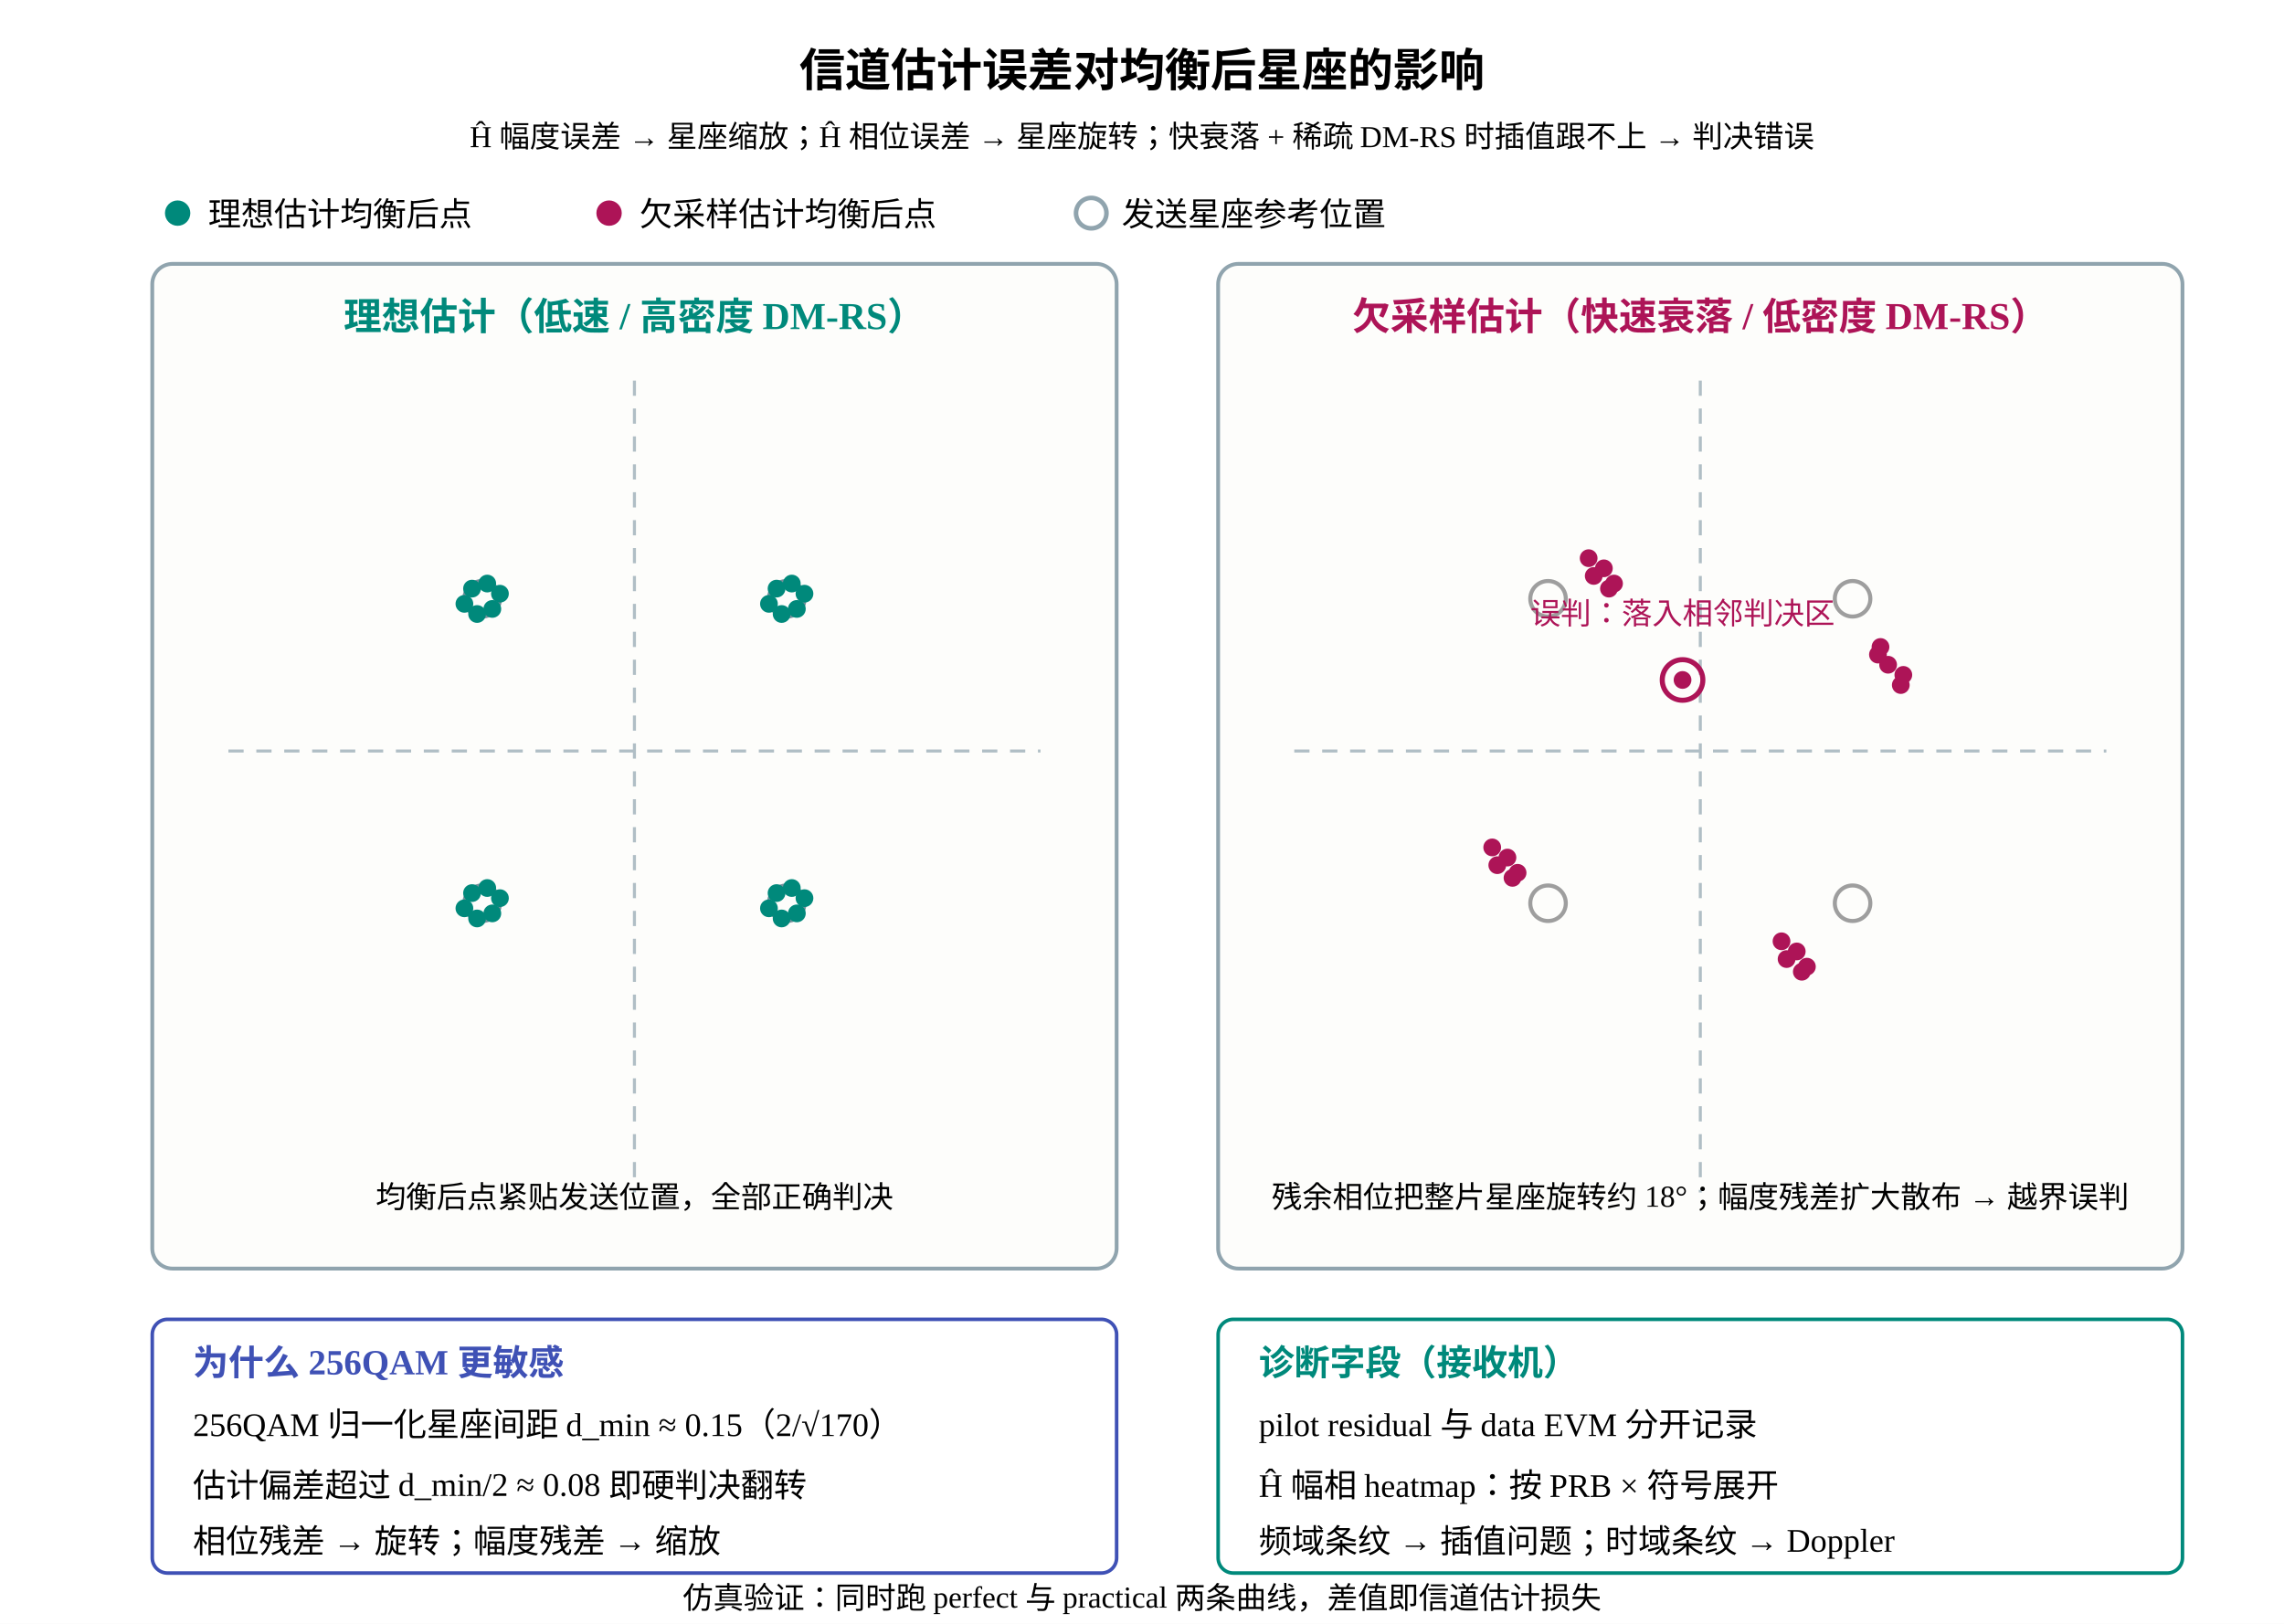
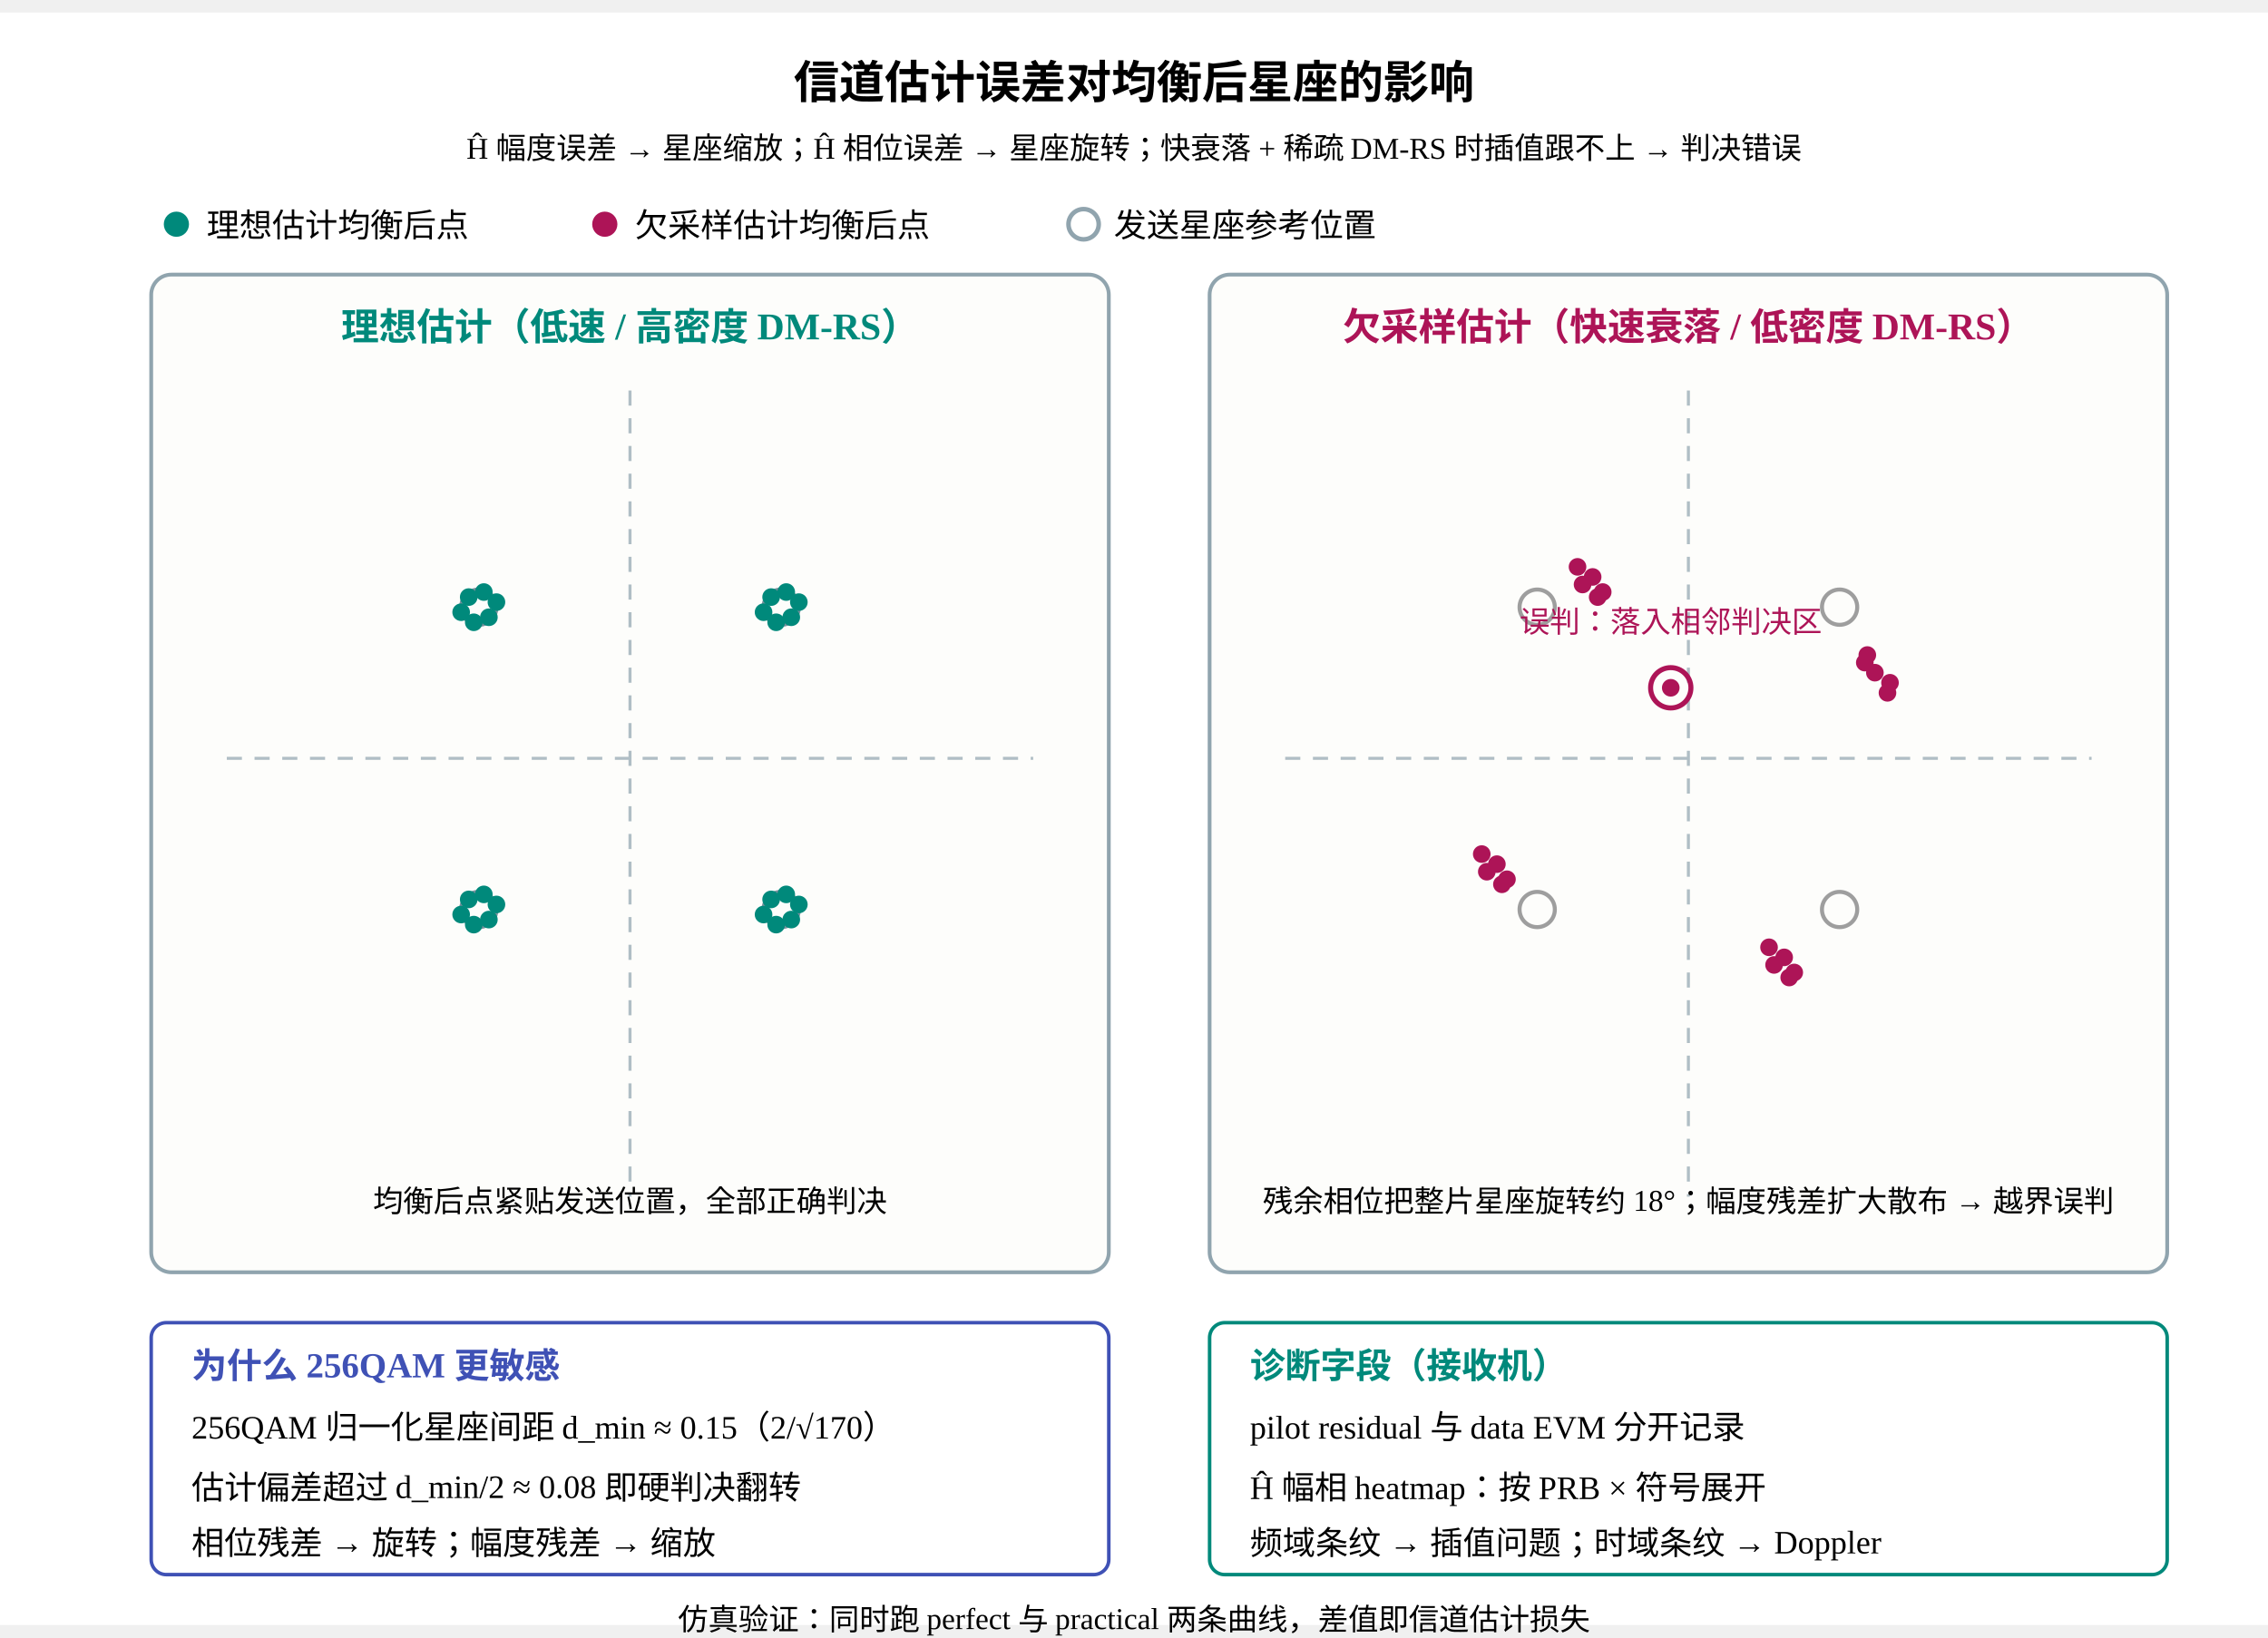
- <svg xmlns="http://www.w3.org/2000/svg" width="900" height="640" viewBox="0 0 900 640" role="img">
+ <svg xmlns="http://www.w3.org/2000/svg" width="900" height="650" viewBox="0 0 900 640" role="img">
  <rect width="900" height="640" fill="#ffffff" />
  <style>
.title { font-family: "Noto Sans CJK SC", "Droid Sans Fallback", sans-serif; font-size: 18px; font-weight: bold; fill: #111; }
.label { font-family: "Noto Sans CJK SC", "Droid Sans Fallback", sans-serif; font-size: 13px; fill: #222; }
.small { font-family: "Noto Sans CJK SC", "Droid Sans Fallback", sans-serif; font-size: 12px; fill: #555; }
.mono { font-family: monospace; font-size: 13px; fill: #333; }
</style>
  <defs>
    <marker id="arr" viewBox="0 0 10 10" refX="9" refY="5" markerWidth="7" markerHeight="7" orient="auto-start-reverse">
      <path d="M 0 0 L 10 5 L 0 10 z" fill="#37474F" />
    </marker>
  </defs>
  <text x="450" y="34" font-size="18" text-anchor="middle" class="free" font-weight="bold">信道估计误差对均衡后星座的影响</text>
  <text x="450" y="58" font-size="12" text-anchor="middle" class="free">Ĥ 幅度误差 → 星座缩放；Ĥ 相位误差 → 星座旋转；快衰落 + 稀疏 DM-RS 时插值跟不上 → 判决错误</text>
  <circle cx="70" cy="84" r="5" fill="#00897B" />
  <text x="82" y="89" font-size="13" text-anchor="start" class="free">理想估计均衡后点</text>
  <circle cx="240" cy="84" r="5" fill="#AD1457" />
  <text x="252" y="89" font-size="13" text-anchor="start" class="free">欠采样估计均衡后点</text>
  <circle cx="430" cy="84" r="6" fill="none" stroke="#90A4AE" stroke-width="1.8" />
  <text x="442" y="89" font-size="13" text-anchor="start" class="free">发送星座参考位置</text>
  <rect x="60" y="104" width="380" height="396" rx="8" fill="#FDFDFB" stroke="#90A4AE" stroke-width="1.5" />
  <text x="250" y="130" font-size="15" text-anchor="middle" class="free" font-weight="bold" fill="#00897B">理想估计（低速 / 高密度 DM-RS）</text>
  <line x1="250" y1="150" x2="250" y2="470" stroke="#B0BEC5" stroke-width="1.2" stroke-dasharray="6,5" />
  <line x1="90" y1="296" x2="410" y2="296" stroke="#B0BEC5" stroke-width="1.2" stroke-dasharray="6,5" />
  <circle cx="190" cy="236" r="7" fill="none" stroke="#78909C" stroke-width="1.6" />
  <circle cx="310" cy="236" r="7" fill="none" stroke="#78909C" stroke-width="1.6" />
  <circle cx="190" cy="356" r="7" fill="none" stroke="#78909C" stroke-width="1.6" />
  <circle cx="310" cy="356" r="7" fill="none" stroke="#78909C" stroke-width="1.6" />
  <circle cx="186" cy="232" r="3.5" fill="#00897B" />
  <circle cx="194" cy="240" r="3.5" fill="#00897B" />
  <circle cx="188" cy="242" r="3.5" fill="#00897B" />
  <circle cx="192" cy="230" r="3.5" fill="#00897B" />
  <circle cx="183" cy="238" r="3.5" fill="#00897B" />
  <circle cx="197" cy="234" r="3.5" fill="#00897B" />
  <circle cx="306" cy="232" r="3.5" fill="#00897B" />
  <circle cx="314" cy="240" r="3.5" fill="#00897B" />
  <circle cx="308" cy="242" r="3.5" fill="#00897B" />
  <circle cx="312" cy="230" r="3.5" fill="#00897B" />
  <circle cx="303" cy="238" r="3.5" fill="#00897B" />
  <circle cx="317" cy="234" r="3.5" fill="#00897B" />
  <circle cx="186" cy="352" r="3.5" fill="#00897B" />
  <circle cx="194" cy="360" r="3.5" fill="#00897B" />
  <circle cx="188" cy="362" r="3.5" fill="#00897B" />
  <circle cx="192" cy="350" r="3.5" fill="#00897B" />
  <circle cx="183" cy="358" r="3.5" fill="#00897B" />
  <circle cx="197" cy="354" r="3.5" fill="#00897B" />
  <circle cx="306" cy="352" r="3.5" fill="#00897B" />
  <circle cx="314" cy="360" r="3.5" fill="#00897B" />
  <circle cx="308" cy="362" r="3.5" fill="#00897B" />
  <circle cx="312" cy="350" r="3.5" fill="#00897B" />
  <circle cx="303" cy="358" r="3.5" fill="#00897B" />
  <circle cx="317" cy="354" r="3.5" fill="#00897B" />
  <text x="250" y="476" font-size="12" text-anchor="middle" class="free">均衡后点紧贴发送位置，全部正确判决</text>
  <rect x="480" y="104" width="380" height="396" rx="8" fill="#FDFDFB" stroke="#90A4AE" stroke-width="1.5" />
  <text x="670" y="130" font-size="15" text-anchor="middle" class="free" font-weight="bold" fill="#AD1457">欠采样估计（快速衰落 / 低密度 DM-RS）</text>
  <line x1="670" y1="150" x2="670" y2="470" stroke="#B0BEC5" stroke-width="1.2" stroke-dasharray="6,5" />
  <line x1="510" y1="296" x2="830" y2="296" stroke="#B0BEC5" stroke-width="1.2" stroke-dasharray="6,5" />
  <circle cx="610" cy="236" r="7" fill="none" stroke="#9E9E9E" stroke-width="1.6" />
  <circle cx="730" cy="236" r="7" fill="none" stroke="#9E9E9E" stroke-width="1.6" />
  <circle cx="610" cy="356" r="7" fill="none" stroke="#9E9E9E" stroke-width="1.6" />
  <circle cx="730" cy="356" r="7" fill="none" stroke="#9E9E9E" stroke-width="1.6" />
  <circle cx="632" cy="224" r="3.5" fill="#AD1457" />
  <circle cx="636" cy="230" r="3.5" fill="#AD1457" />
  <circle cx="626" cy="220" r="3.5" fill="#AD1457" />
  <circle cx="634" cy="232" r="3.5" fill="#AD1457" />
  <circle cx="628" cy="227" r="3.5" fill="#AD1457" />
  <circle cx="744" cy="262" r="3.5" fill="#AD1457" />
  <circle cx="750" cy="266" r="3.5" fill="#AD1457" />
  <circle cx="740" cy="258" r="3.5" fill="#AD1457" />
  <circle cx="749" cy="270" r="3.5" fill="#AD1457" />
  <circle cx="741" cy="255" r="3.5" fill="#AD1457" />
  <circle cx="594" cy="338" r="3.5" fill="#AD1457" />
  <circle cx="598" cy="344" r="3.5" fill="#AD1457" />
  <circle cx="588" cy="334" r="3.5" fill="#AD1457" />
  <circle cx="596" cy="346" r="3.5" fill="#AD1457" />
  <circle cx="590" cy="341" r="3.5" fill="#AD1457" />
  <circle cx="708" cy="375" r="3.5" fill="#AD1457" />
  <circle cx="712" cy="381" r="3.5" fill="#AD1457" />
  <circle cx="702" cy="371" r="3.5" fill="#AD1457" />
  <circle cx="710" cy="383" r="3.5" fill="#AD1457" />
  <circle cx="704" cy="378" r="3.5" fill="#AD1457" />
  <circle cx="663" cy="268" r="8" fill="none" stroke="#AD1457" stroke-width="2" />
  <circle cx="663" cy="268" r="3.5" fill="#AD1457" />
  <text x="663" y="246" font-size="12" text-anchor="middle" class="free" fill="#AD1457">误判：落入相邻判决区</text>
  <text x="670" y="476" font-size="12" text-anchor="middle" class="free">残余相位把整片星座旋转约 18°；幅度残差扩大散布 → 越界误判</text>
  <rect x="60" y="520" width="380" height="100" rx="6" fill="#FFFFFF" stroke="#3F51B5" stroke-width="1.4" />
  <text x="76" y="542" font-size="14" text-anchor="start" class="free" font-weight="bold" fill="#3F51B5">为什么 256QAM 更敏感</text>
  <text x="76" y="566" font-size="13" text-anchor="start" class="free">256QAM 归一化星座间距 d_min ≈ 0.15（2/√170）</text>
  <text x="76" y="590" font-size="13" text-anchor="start" class="free">估计偏差超过 d_min/2 ≈ 0.08 即硬判决翻转</text>
  <text x="76" y="612" font-size="13" text-anchor="start" class="free">相位残差 → 旋转；幅度残差 → 缩放</text>
  <rect x="480" y="520" width="380" height="100" rx="6" fill="#FFFFFF" stroke="#00897B" stroke-width="1.4" />
  <text x="496" y="542" font-size="14" text-anchor="start" class="free" font-weight="bold" fill="#00897B">诊断字段（接收机）</text>
  <text x="496" y="566" font-size="13" text-anchor="start" class="free">pilot residual 与 data EVM 分开记录</text>
  <text x="496" y="590" font-size="13" text-anchor="start" class="free">Ĥ 幅相 heatmap：按 PRB × 符号展开</text>
  <text x="496" y="612" font-size="13" text-anchor="start" class="free">频域条纹 → 插值问题；时域条纹 → Doppler</text>
-   <text x="450" y="634" font-size="12" text-anchor="middle" class="free">仿真验证：同时跑 perfect 与 practical 两条曲线，差值即信道估计损失</text>
+   <text x="450" y="642" font-size="12" text-anchor="middle" class="free">仿真验证：同时跑 perfect 与 practical 两条曲线，差值即信道估计损失</text>
</svg>
